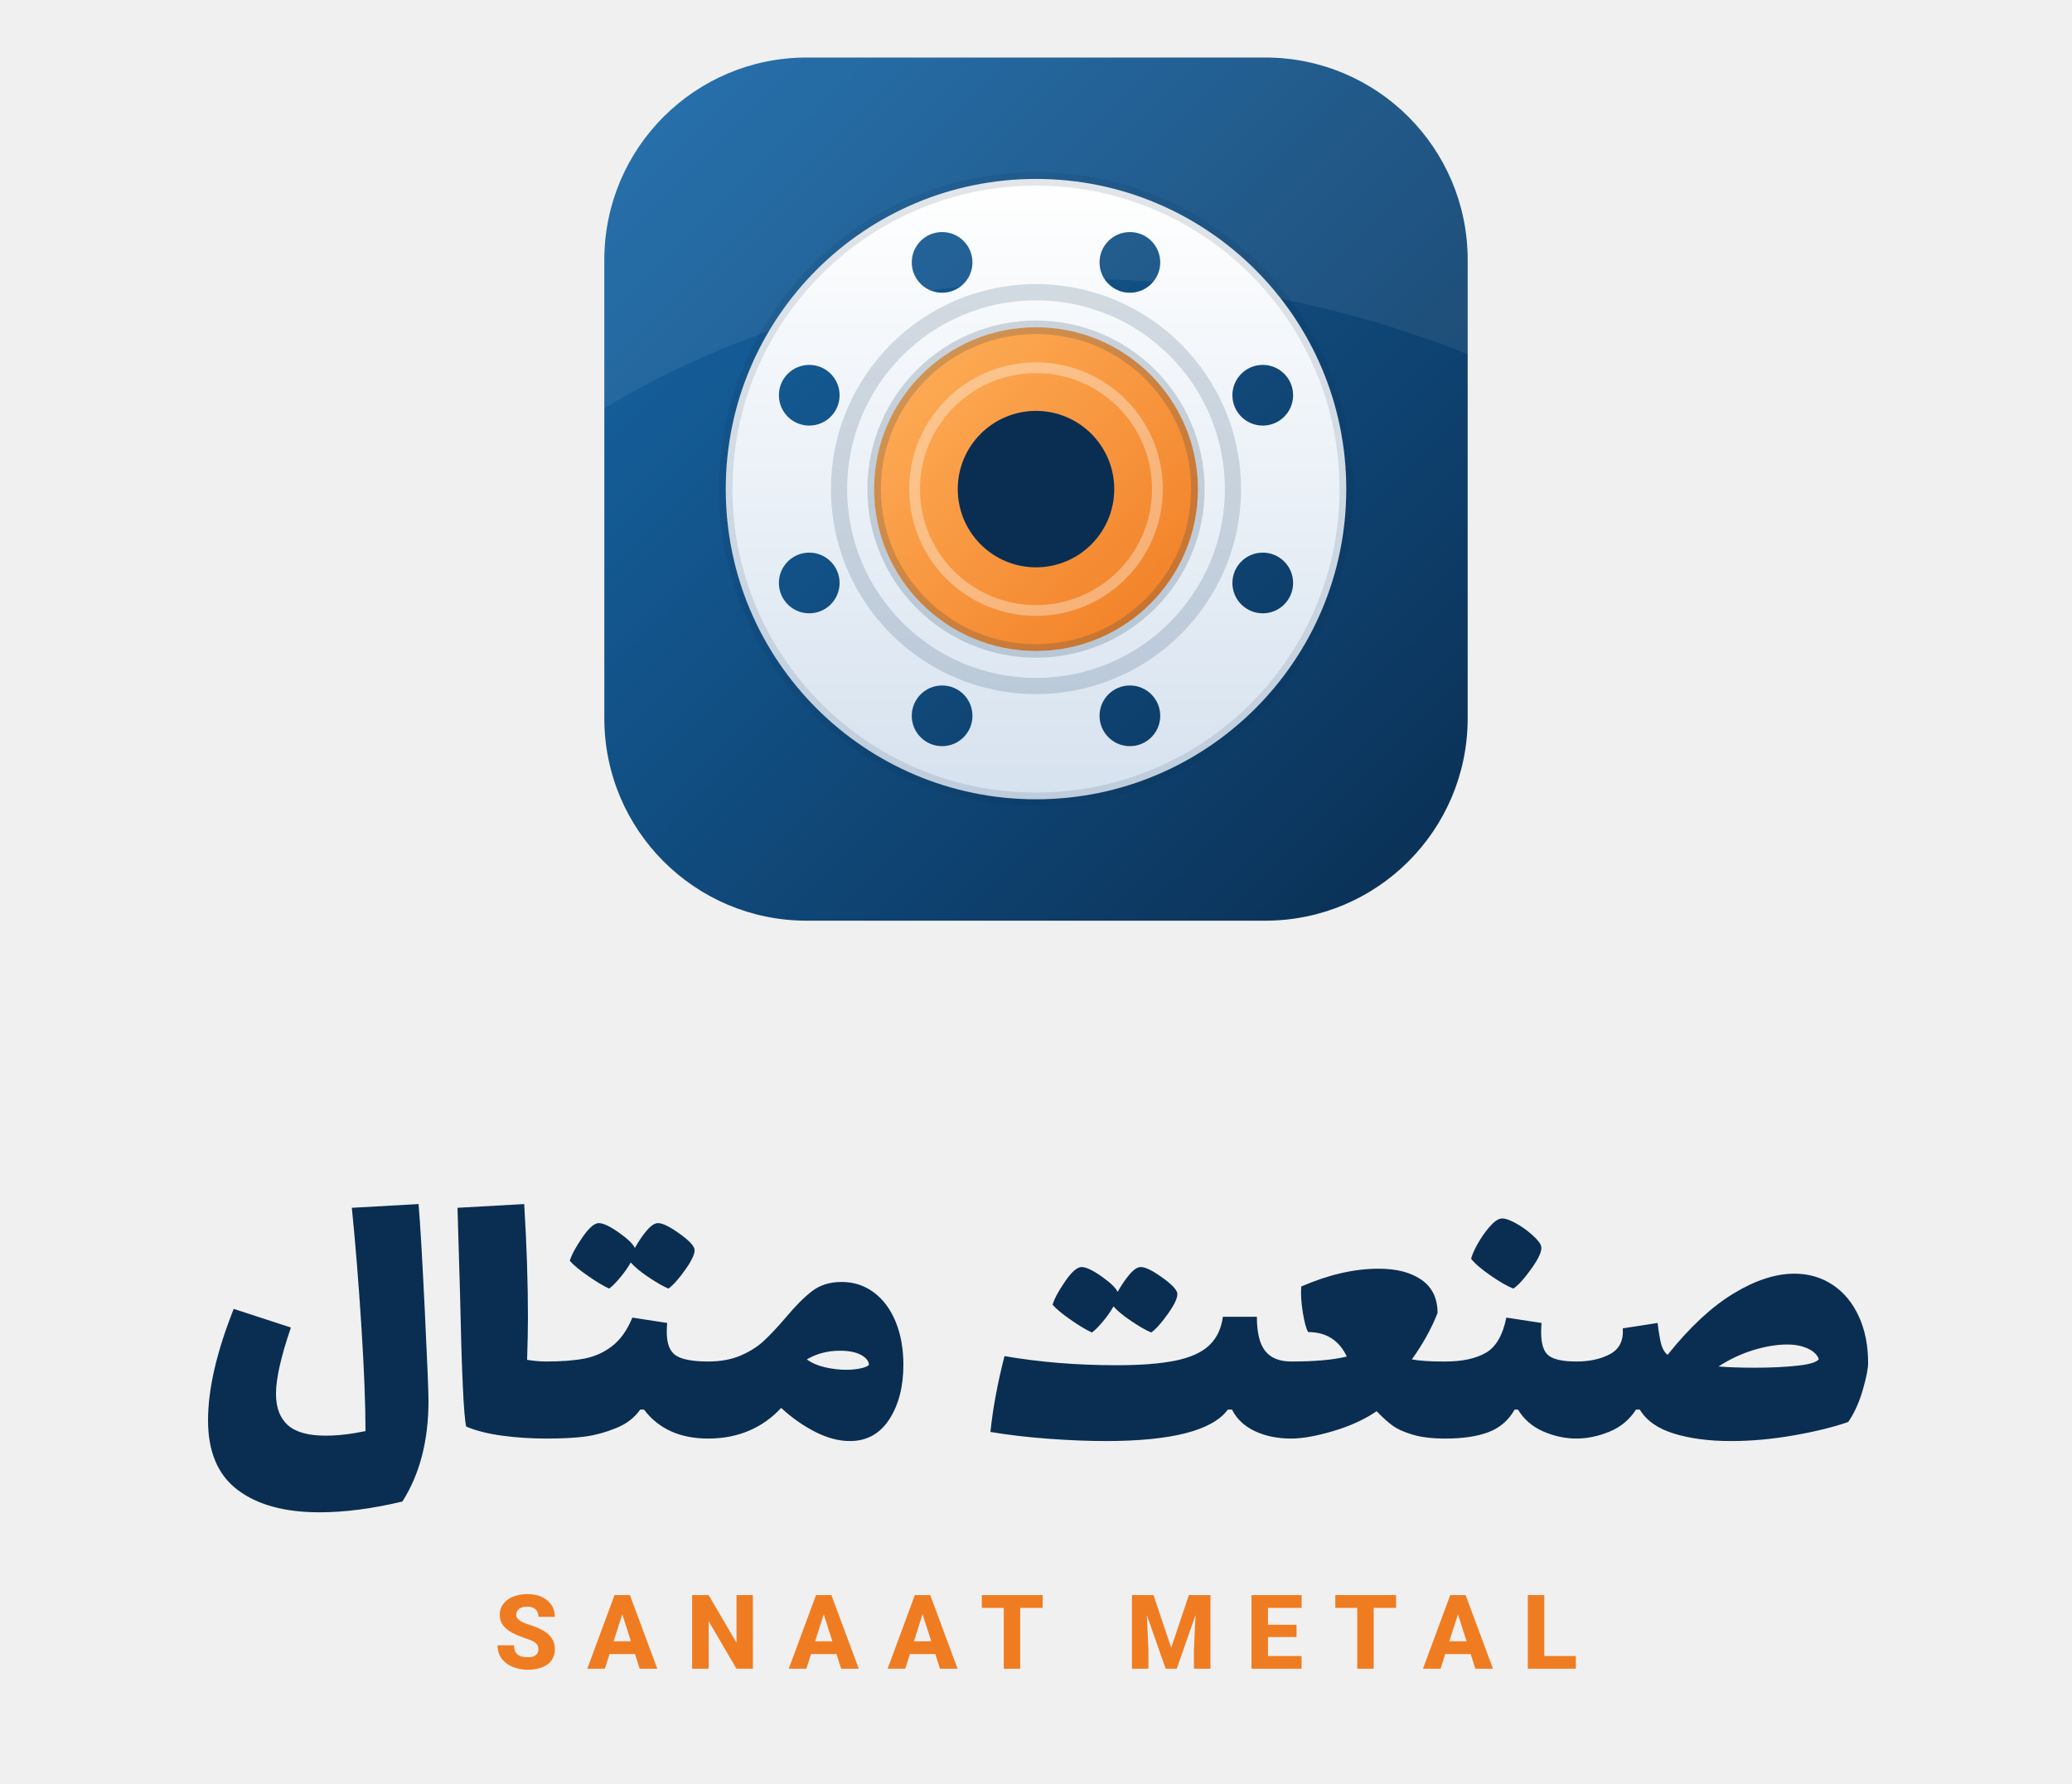
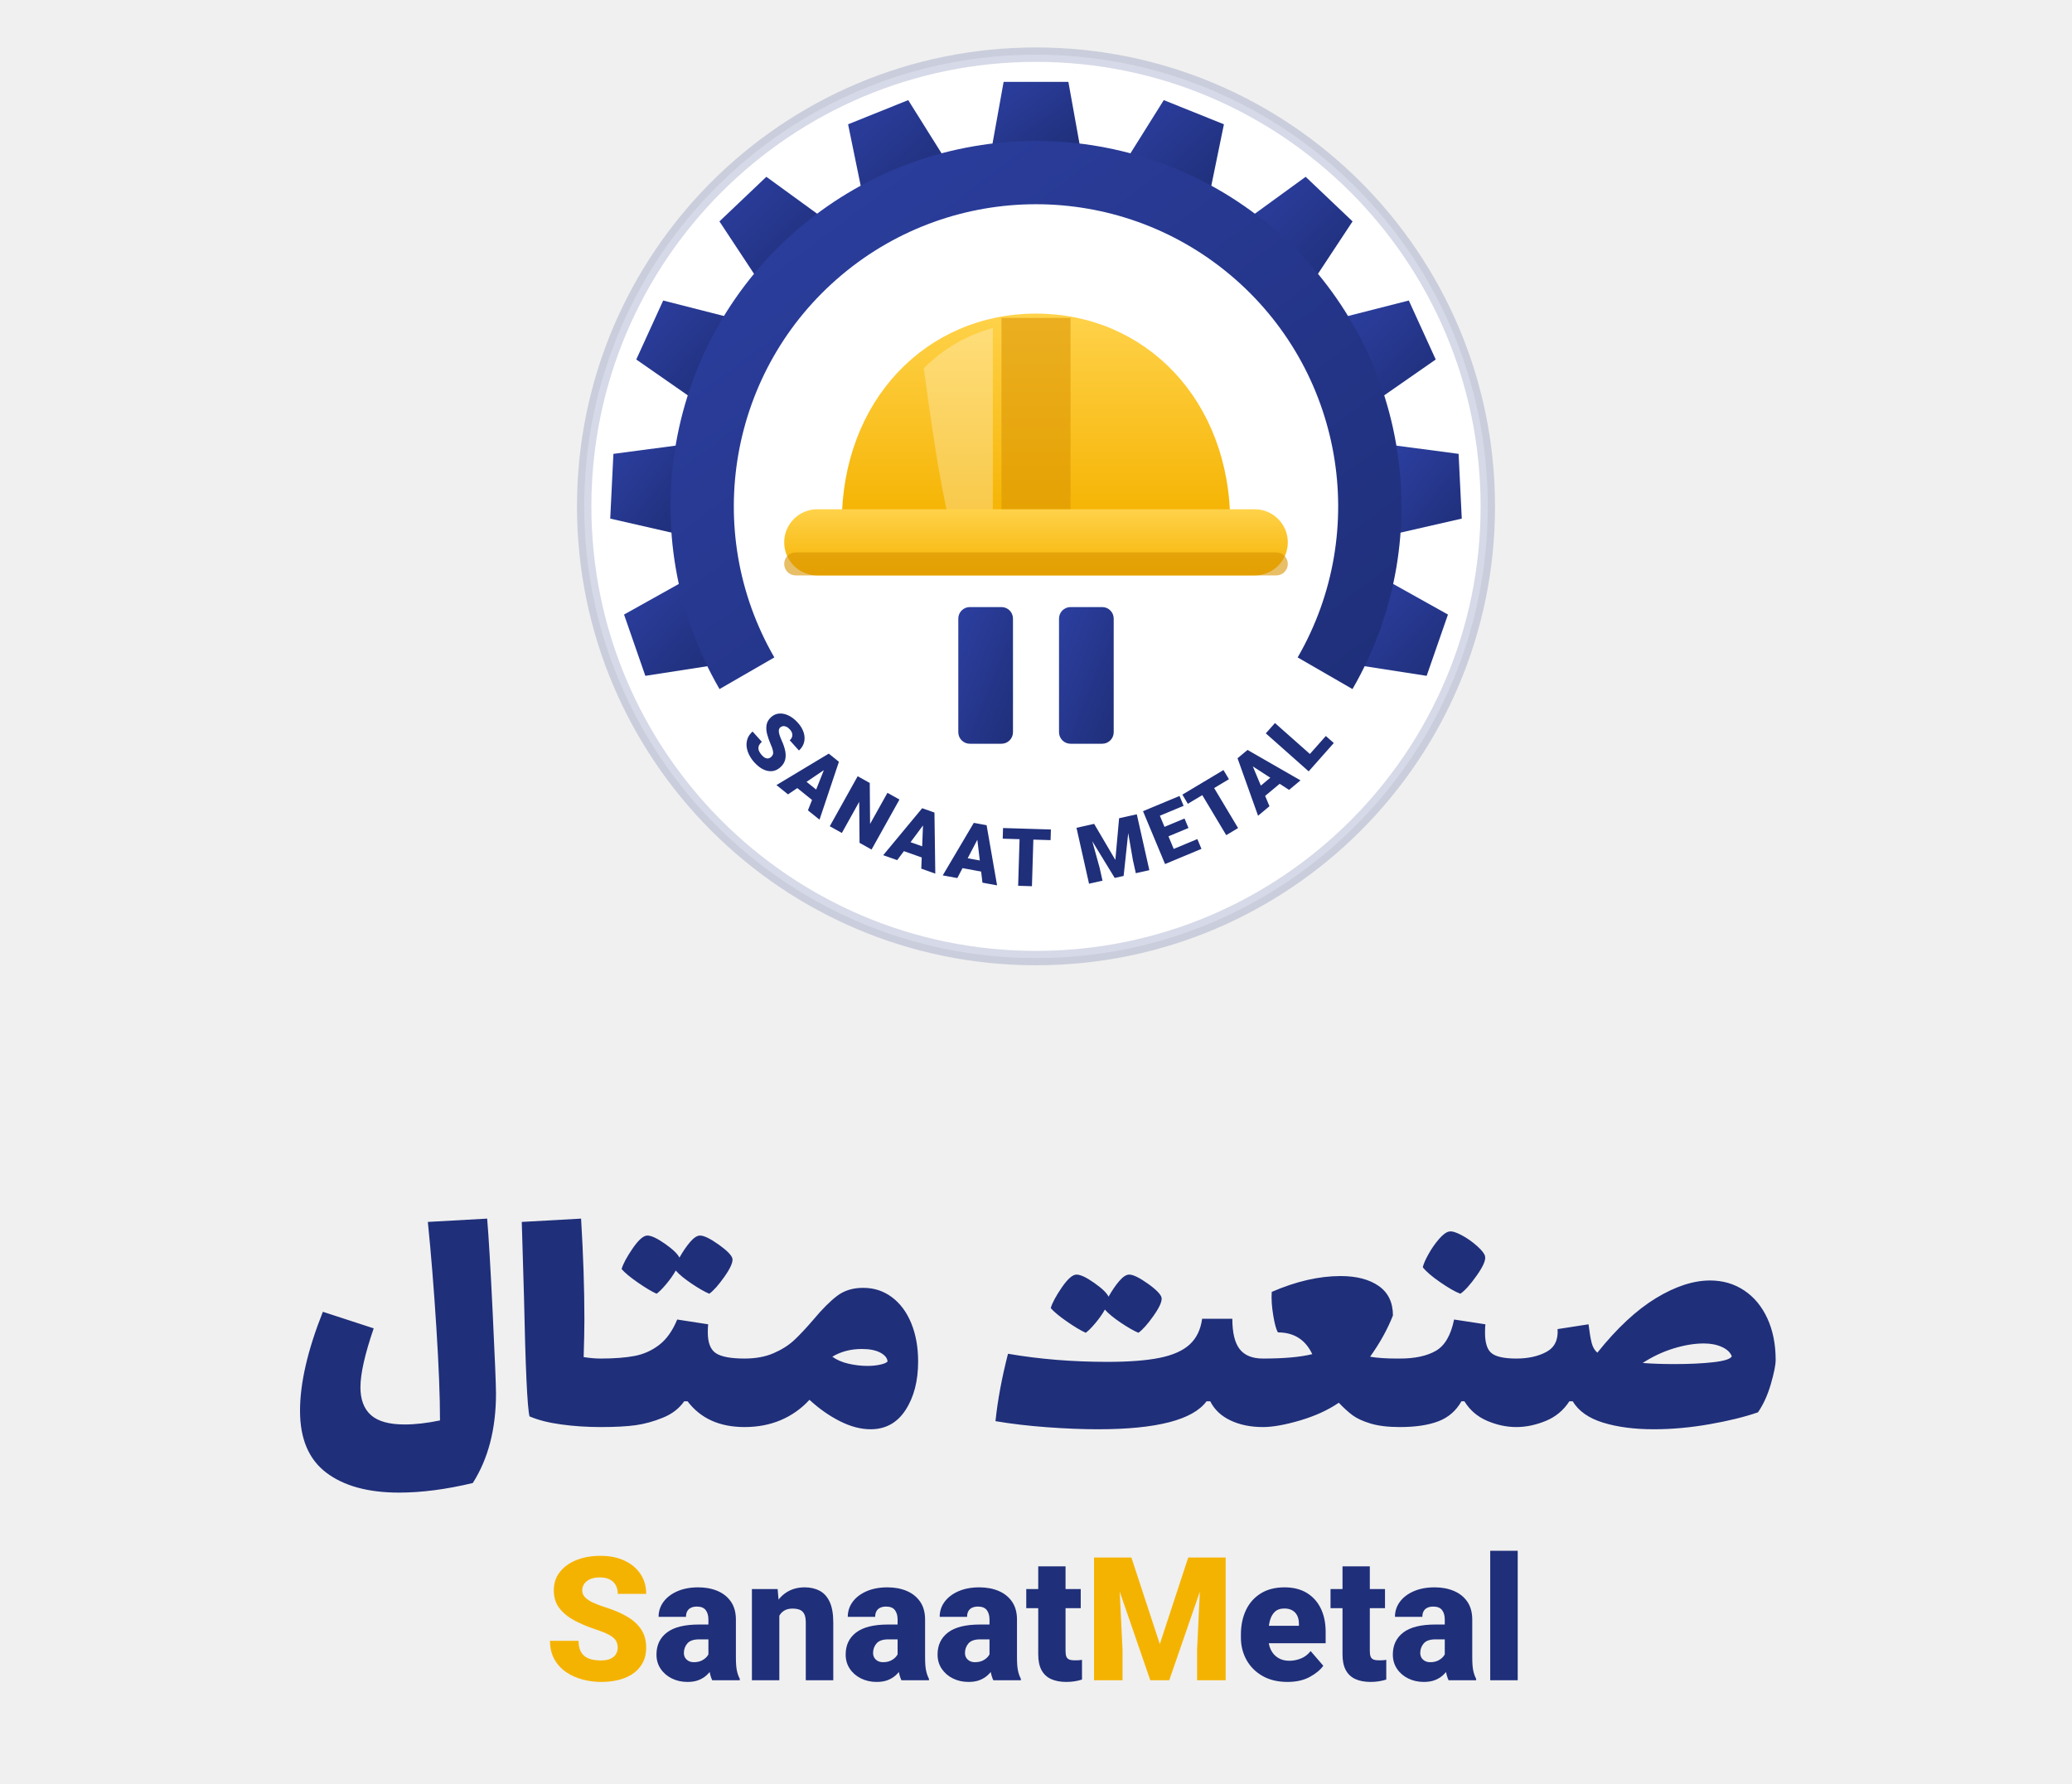
- <svg xmlns="http://www.w3.org/2000/svg" viewBox="0 0 360 310" width="360" height="310" role="img" aria-label="صنعت متال | Sanaat Metal">
-   <g transform="translate(105.0 10) scale(2.34375)">
+ <svg xmlns="http://www.w3.org/2000/svg" viewBox="0 0 360 310" width="360" height="310" role="img" aria-label="صنعت متال | SanaatMetal">
+   <g transform="translate(100.0 8) scale(2.5)">
    <defs>
-       <linearGradient id="sbg" x1="0" y1="0" x2="1" y2="1">
-         <stop offset="0" stop-color="#1769aa" />
-         <stop offset="1" stop-color="#0a2e52" />
+       <linearGradient id="sg" x1="0" y1="0" x2="0" y2="1">
+         <stop offset="0" stop-color="#ffd24a" />
+         <stop offset="1" stop-color="#f5b301" />
      </linearGradient>
-       <linearGradient id="sor" x1="0" y1="0" x2="1" y2="1">
-         <stop offset="0" stop-color="#ffb15c" />
-         <stop offset="1" stop-color="#f07c22" />
+       <linearGradient id="sn" x1="0" y1="0" x2="1" y2="1">
+         <stop offset="0" stop-color="#2c3fa0" />
+         <stop offset="1" stop-color="#1f2f7a" />
      </linearGradient>
-       <linearGradient id="sst" x1="0" y1="0" x2="0" y2="1">
-         <stop offset="0" stop-color="#ffffff" />
-         <stop offset="1" stop-color="#d6e2ef" />
-       </linearGradient>
-       <mask id="sm">
-         <rect width="64" height="64" fill="#fff" />
-         <g fill="#000">
-           <circle cx="48.81" cy="38.96" r="2.25" />
-           <circle cx="38.96" cy="48.81" r="2.25" />
-           <circle cx="25.04" cy="48.81" r="2.25" />
-           <circle cx="15.19" cy="38.96" r="2.25" />
-           <circle cx="15.19" cy="25.04" r="2.25" />
-           <circle cx="25.04" cy="15.19" r="2.25" />
-           <circle cx="38.96" cy="15.19" r="2.25" />
-           <circle cx="48.81" cy="25.04" r="2.25" />
-         </g>
-       </mask>
    </defs>
-     <rect width="64" height="64" rx="15" fill="url(#sbg)" />
-     <path d="M0 15A15 15 0 0 1 15 0H49A15 15 0 0 1 64 15V22C44 14 20 14 0 26Z" fill="#fff" opacity=".07" />
-     <circle cx="32" cy="32" r="23" fill="url(#sst)" mask="url(#sm)" />
-     <circle cx="32" cy="32" r="23" fill="none" stroke="#0a2e52" stroke-opacity=".12" stroke-width="1" />
-     <circle cx="32" cy="32" r="14.6" fill="none" stroke="#0a2e52" stroke-opacity=".16" stroke-width="1.2" />
-     <circle cx="32" cy="32" r="12" fill="url(#sor)" />
-     <circle cx="32" cy="32" r="9" fill="none" stroke="#fff" stroke-opacity=".35" stroke-width=".8" />
-     <circle cx="32" cy="32" r="5.8" fill="#0a2e52" />
-     <circle cx="32" cy="32" r="12" fill="none" stroke="#0a2e52" stroke-opacity=".18" stroke-width="1" />
+     <circle cx="32" cy="32" r="31.4" fill="#fff" />
+     <circle cx="32" cy="32" r="31.4" fill="none" stroke="#1f2f7a" stroke-opacity=".18" stroke-width="1" />
+     <g fill="url(#sn)">
+       <polygon points="9.36,43.08 4.85,43.78 3.37,39.52 7.36,37.29" />
+       <polygon points="6.87,33.87 2.41,32.85 2.63,28.35 7.16,27.75" />
+       <polygon points="7.97,24.40 4.22,21.79 6.09,17.69 10.52,18.82" />
+       <polygon points="12.52,16.01 10.00,12.19 13.26,9.09 16.96,11.78" />
+       <polygon points="19.86,9.92 18.94,5.44 23.12,3.76 25.55,7.64" />
+       <polygon points="28.94,6.99 29.75,2.49 34.25,2.49 35.06,6.99" />
+       <polygon points="38.45,7.64 40.88,3.76 45.06,5.44 44.14,9.92" />
+       <polygon points="47.04,11.78 50.74,9.09 54.00,12.19 51.48,16.01" />
+       <polygon points="53.48,18.82 57.91,17.69 59.78,21.79 56.03,24.40" />
+       <polygon points="56.84,27.75 61.37,28.35 61.59,32.85 57.13,33.87" />
+       <polygon points="56.64,37.29 60.63,39.52 59.15,43.78 54.64,43.08" />
+     </g>
+     <path d="M11.91 43.60A23.2 23.2 0 1 1 52.09 43.60" fill="none" stroke="url(#sn)" stroke-width="4.4" />
+     <path d="M18.5 33.2C18.5 24.6 24.4 18.6 32 18.6S45.5 24.6 45.5 33.2Z" fill="url(#sg)" />
+     <path d="M29.6 18.9H34.4V33.2H29.6Z" fill="#d99200" opacity=".55" />
+     <path d="M24.2 22.4C25.6 21 27.2 20.1 29 19.6V33.2H26C25.2 29.8 24.7 26 24.2 22.4Z" fill="#fff" opacity=".28" />
+     <rect x="14.5" y="32.2" width="35" height="4.6" rx="2.3" fill="url(#sg)" />
+     <rect x="14.5" y="35.2" width="35" height="1.6" rx=".8" fill="#d99200" opacity=".6" />
+     <rect x="26.6" y="39" width="3.8" height="9.5" rx=".8" fill="url(#sn)" />
+     <rect x="33.6" y="39" width="3.8" height="9.5" rx=".8" fill="url(#sn)" />
+     <path d="M13.589 49.424Q13.682 49.34 13.717 49.239Q13.751 49.138 13.714 48.969Q13.677 48.8 13.551 48.512Q13.404 48.174 13.314 47.836Q13.225 47.499 13.275 47.194Q13.324 46.89 13.59 46.65Q13.844 46.421 14.164 46.401Q14.485 46.38 14.818 46.546Q15.151 46.711 15.446 47.038Q15.739 47.362 15.851 47.713Q15.963 48.063 15.884 48.39Q15.805 48.717 15.525 48.97L14.886 48.261Q14.998 48.161 15.042 48.038Q15.086 47.915 15.052 47.78Q15.018 47.645 14.894 47.507Q14.773 47.373 14.65 47.318Q14.527 47.263 14.417 47.278Q14.306 47.293 14.225 47.366Q14.138 47.445 14.127 47.572Q14.117 47.699 14.17 47.872Q14.223 48.045 14.32 48.263Q14.505 48.668 14.572 49.007Q14.639 49.347 14.562 49.627Q14.486 49.908 14.236 50.133Q13.97 50.373 13.662 50.405Q13.353 50.436 13.036 50.279Q12.719 50.121 12.42 49.79Q12.215 49.563 12.074 49.29Q11.933 49.018 11.893 48.73Q11.853 48.443 11.946 48.165Q12.04 47.887 12.302 47.651L12.946 48.365Q12.817 48.483 12.758 48.598Q12.7 48.713 12.707 48.828Q12.713 48.944 12.778 49.062Q12.843 49.181 12.956 49.307Q13.079 49.443 13.194 49.49Q13.308 49.538 13.409 49.517Q13.51 49.496 13.589 49.424ZM17.493 50.176 14.766 52.019 13.963 51.373 17.598 49.187 18.107 49.596ZM16.149 53.131 17.361 50.07 17.787 49.339 18.303 49.754 16.955 53.778ZM17.05 51.949 16.585 52.527 14.994 51.247 15.458 50.67ZM22.511 52.378 20.572 55.855 19.737 55.389 19.713 52.539 18.507 54.703 17.668 54.235 19.607 50.758 20.446 51.226 20.469 54.075 21.676 51.912ZM24.318 53.95 22.354 56.591 21.382 56.247 24.09 52.982 24.706 53.2ZM24.027 57.183 24.158 53.894 24.319 53.063 24.943 53.284 25.001 57.528ZM24.486 55.77 24.239 56.469 22.313 55.787 22.561 55.089ZM28.056 54.92 26.533 57.838 25.519 57.651 27.677 54 28.32 54.118ZM28.279 58.158 27.889 54.889 27.916 54.044 28.567 54.163 29.295 58.345ZM28.509 56.691 28.375 57.42 26.366 57.051 26.5 56.322ZM31.839 54.424 31.718 58.404 30.759 58.374 30.88 54.395ZM33.036 54.461 33.013 55.201 29.687 55.1 29.71 54.36ZM35.278 54.241 36.041 54.07 37.515 56.578 37.775 53.68 38.538 53.509 38.09 57.69 37.471 57.829ZM34.814 54.345 35.603 54.168 36.419 57.112 36.622 58.019 35.686 58.23ZM38.213 53.582 39.005 53.404 39.877 57.289 38.938 57.499 38.735 56.592ZM43.214 55.127 43.498 55.809 41.54 56.625 41.256 55.944ZM40.323 52.819 41.855 56.494 40.969 56.863 39.437 53.189ZM42.322 53.698 42.597 54.357 40.891 55.068 40.616 54.409ZM41.974 52.131 42.259 52.815 40.293 53.635 40.008 52.951ZM44.001 50.945 46.045 54.362 45.221 54.854 43.177 51.438ZM45.029 50.33 45.409 50.966 42.553 52.674 42.173 52.038ZM46.957 49.808 48.225 52.845 47.433 53.505 46.007 49.51 46.509 49.092ZM49.588 51.708 46.826 49.917 46.194 49.354 46.702 48.931 50.382 51.046ZM48.607 50.593 49.082 51.162 47.513 52.47 47.039 51.901ZM52.143 47.962 52.696 48.451 51.361 49.957 50.808 49.468ZM48.608 47.061 51.588 49.702 50.951 50.42 47.972 47.779Z" fill="#1f2f7a" />
  </g>
-   <path d="M74.448 243.448Q74.448 253.816 69.912 260.944Q62.064 262.816 55.512 262.816Q46.44 262.816 41.292 258.928Q36.144 255.04 36.144 246.832Q36.144 238.696 40.608 227.464L50.544 230.704Q47.952 238.264 47.952 242.224Q47.952 245.824 50.004 247.66Q52.056 249.496 56.592 249.496Q59.688 249.496 63.504 248.704Q63.504 241.72 62.784 230.416Q62.064 219.112 61.128 209.896L72.72 209.248Q73.152 214.216 73.8 227.608Q74.448 241.0 74.448 243.448ZM96.84 243.304Q96.84 246.76 96.408 248.38Q95.976 250.0 94.896 250.0Q90.936 250.0 87.228 249.496Q83.52 248.992 81.0 247.912Q80.352 245.32 79.92 224.512L79.488 209.896L91.08 209.248Q91.728 219.976 91.728 228.976Q91.728 231.712 91.584 236.32Q93.384 236.608 94.896 236.608Q96.048 236.608 96.444 238.264Q96.84 239.92 96.84 243.304ZM124.992 243.304Q124.992 246.76 124.56 248.38Q124.128 250.0 123.048 250.0Q115.704 250.0 111.888 244.96H111.24Q109.728 247.12 106.992 248.2Q104.328 249.28 101.736 249.64Q99.144 250.0 94.896 250.0Q93.816 250.0 93.384 248.38Q92.952 246.76 92.952 243.304Q92.952 239.92 93.348 238.264Q93.744 236.608 94.896 236.608Q98.856 236.608 101.52 236.104Q104.184 235.6 106.344 233.944Q108.504 232.288 109.872 228.976L115.92 229.912Q115.848 230.488 115.848 231.496Q115.848 234.52 117.432 235.564Q119.016 236.608 123.048 236.608Q124.2 236.608 124.596 238.264Q124.992 239.92 124.992 243.304ZM116.136 223.936Q114.768 223.36 112.68 221.956Q110.592 220.552 109.584 219.4Q108.864 220.696 107.712 222.064Q106.56 223.432 105.84 223.936Q104.4 223.288 102.168 221.74Q99.936 220.192 99 219.112Q99.432 217.6 101.16 215.08Q102.888 212.56 104.04 212.56Q105.192 212.56 107.496 214.18Q109.8 215.8 110.304 216.88Q111.312 215.08 112.392 213.82Q113.472 212.56 114.336 212.56Q115.488 212.56 117.972 214.324Q120.456 216.088 120.672 217.096Q120.816 218.176 119.088 220.624Q117.36 223.072 116.136 223.936ZM156.96 237.184Q156.96 242.872 154.512 246.652Q152.064 250.432 147.672 250.432Q144.792 250.432 141.66 248.848Q138.528 247.264 135.72 244.672Q133.344 247.264 130.14 248.632Q126.936 250.0 123.048 250.0Q121.968 250.0 121.536 248.38Q121.104 246.76 121.104 243.304Q121.104 239.92 121.5 238.264Q121.896 236.608 123.048 236.608Q126.288 236.608 128.7 235.564Q131.112 234.52 132.732 233.008Q134.352 231.496 136.512 228.976Q139.104 225.88 141.156 224.332Q143.208 222.784 146.232 222.784Q149.4 222.784 151.848 224.62Q154.296 226.456 155.628 229.732Q156.96 233.008 156.96 237.184ZM150.984 237.184Q150.912 236.176 149.58 235.456Q148.248 234.736 145.944 234.736Q142.704 234.736 140.184 236.248Q141.48 237.184 143.352 237.616Q145.224 238.048 147.096 238.048Q148.392 238.048 149.544 237.796Q150.696 237.544 150.984 237.184ZM226.296 243.304Q226.296 246.76 225.864 248.38Q225.432 250.0 224.352 250.0Q220.752 250.0 218.016 248.704Q215.28 247.408 214.056 244.96H213.336Q209.304 250.432 192.096 250.432Q187.632 250.432 182.196 250.036Q176.76 249.64 172.08 248.848Q172.728 242.656 174.528 235.672Q183.744 237.256 193.968 237.256Q200.304 237.256 204.192 236.464Q208.08 235.672 210.06 233.836Q212.04 232.0 212.472 228.832H218.376Q218.376 232.936 219.816 234.772Q221.256 236.608 224.352 236.608Q225.504 236.608 225.9 238.264Q226.296 239.92 226.296 243.304ZM200.016 231.568Q198.648 230.992 196.56 229.588Q194.472 228.184 193.464 227.032Q192.744 228.328 191.592 229.696Q190.44 231.064 189.72 231.568Q188.28 230.92 186.048 229.372Q183.816 227.824 182.88 226.744Q183.312 225.232 185.04 222.712Q186.768 220.192 187.92 220.192Q189.072 220.192 191.376 221.812Q193.68 223.432 194.184 224.512Q195.192 222.712 196.272 221.452Q197.352 220.192 198.216 220.192Q199.368 220.192 201.852 221.956Q204.336 223.72 204.552 224.728Q204.696 225.808 202.968 228.256Q201.24 230.704 200.016 231.568ZM253.08 243.304Q253.08 246.76 252.648 248.38Q252.216 250.0 251.136 250.0Q247.68 250.0 245.412 249.316Q243.144 248.632 241.884 247.696Q240.624 246.76 239.184 245.248Q236.016 247.408 231.624 248.704Q227.232 250.0 224.352 250.0Q223.272 250.0 222.84 248.38Q222.408 246.76 222.408 243.304Q222.408 239.92 222.804 238.264Q223.2 236.608 224.352 236.608Q230.544 236.608 234.0 235.744Q231.984 231.496 227.304 231.496Q226.8 230.776 226.368 228.148Q225.936 225.52 226.08 223.576Q233.208 220.48 239.544 220.48Q244.224 220.48 246.996 222.424Q249.768 224.368 249.768 228.184Q248.184 232.216 245.304 236.248Q247.392 236.608 250.488 236.608H251.136Q252.288 236.608 252.684 238.264Q253.08 239.92 253.08 243.304ZM275.832 243.304Q275.832 246.76 275.4 248.38Q274.968 250.0 273.888 250.0Q271.008 250.0 268.164 248.776Q265.32 247.552 263.736 244.96H263.16Q261.576 247.768 258.624 248.884Q255.672 250.0 251.136 250.0Q250.056 250.0 249.624 248.38Q249.192 246.76 249.192 243.304Q249.192 239.92 249.588 238.264Q249.984 236.608 251.136 236.608Q255.528 236.608 258.156 235.096Q260.784 233.584 261.72 228.976L267.84 229.912Q267.768 230.488 267.768 231.568Q267.768 234.592 269.1 235.6Q270.432 236.608 273.888 236.608Q275.04 236.608 275.436 238.264Q275.832 239.92 275.832 243.304ZM255.6 218.752Q255.816 217.816 256.716 216.196Q257.616 214.576 258.768 213.244Q259.92 211.912 260.784 211.768Q261.576 211.624 263.196 212.488Q264.816 213.352 266.22 214.612Q267.624 215.872 267.768 216.592Q268.056 217.672 266.148 220.372Q264.24 223.072 262.944 223.936Q261.432 223.36 258.984 221.668Q256.536 219.976 255.6 218.752ZM324.576 236.896Q324.576 238.336 323.64 241.576Q322.704 244.816 321.12 247.12Q317.16 248.488 311.58 249.46Q306.0 250.432 300.744 250.432Q295.056 250.432 290.844 249.136Q286.632 247.84 284.904 244.96H284.256Q282.528 247.624 279.612 248.812Q276.696 250.0 273.888 250.0Q272.808 250.0 272.376 248.38Q271.944 246.76 271.944 243.304Q271.944 239.92 272.34 238.264Q272.736 236.608 273.888 236.608Q277.344 236.608 279.756 235.312Q282.168 234.016 281.952 230.848L288 229.912Q288.288 232.288 288.612 233.548Q288.936 234.808 289.728 235.456Q295.488 228.256 301.176 224.8Q306.864 221.344 311.76 221.344Q315.504 221.344 318.42 223.288Q321.336 225.232 322.956 228.76Q324.576 232.288 324.576 236.896ZM304.848 237.688Q309.168 237.688 312.372 237.328Q315.576 236.968 316.008 236.176Q315.576 235.024 314.064 234.34Q312.552 233.656 310.536 233.656Q307.8 233.656 304.632 234.628Q301.464 235.6 298.584 237.472Q301.248 237.688 304.848 237.688Z" fill="#0a2e52" />
-   <path d="M93.547 286.625Q93.547 286.194 93.363 285.874Q93.178 285.553 92.668 285.267Q92.159 284.981 91.157 284.656Q90.014 284.278 89.025 283.769Q88.037 283.259 87.435 282.494Q86.833 281.729 86.833 280.604Q86.833 279.523 87.457 278.719Q88.081 277.915 89.175 277.471Q90.269 277.027 91.667 277.027Q93.073 277.027 94.141 277.524Q95.208 278.021 95.806 278.913Q96.404 279.805 96.404 280.982H93.556Q93.556 280.464 93.341 280.064Q93.125 279.664 92.69 279.436Q92.255 279.207 91.605 279.207Q90.972 279.207 90.546 279.396Q90.12 279.585 89.904 279.91Q89.689 280.235 89.689 280.622Q89.689 281.026 89.975 281.343Q90.26 281.659 90.81 281.918Q91.359 282.178 92.141 282.424Q93.512 282.854 94.461 283.421Q95.411 283.988 95.907 284.766Q96.404 285.544 96.404 286.607Q96.404 287.741 95.824 288.541Q95.244 289.341 94.193 289.758Q93.143 290.176 91.719 290.176Q90.752 290.176 89.812 289.925Q88.872 289.675 88.111 289.156Q87.351 288.638 86.898 287.833Q86.446 287.029 86.446 285.922H89.311Q89.311 286.502 89.478 286.902Q89.645 287.302 89.957 287.548Q90.269 287.794 90.717 287.899Q91.166 288.005 91.719 288.005Q92.361 288.005 92.761 287.825Q93.161 287.645 93.354 287.328Q93.547 287.012 93.547 286.625ZM108.4 279.638 105.095 290.0H102.037L106.774 277.203H108.708ZM111.142 290.0 107.829 279.638 107.486 277.203H109.446L114.201 290.0ZM111.001 285.236V287.451H104.331V285.236ZM130.811 277.203V290.0H127.955L123.121 281.729V290.0H120.255V277.203H123.121L127.963 285.474V277.203ZM143.405 279.638 140.1 290.0H137.042L141.779 277.203H143.712ZM146.147 290.0 142.833 279.638 142.491 277.203H144.451L149.206 290.0ZM146.006 285.236V287.451H139.335V285.236ZM160.578 279.638 157.273 290.0H154.214L158.952 277.203H160.885ZM163.32 290.0 160.006 279.638 159.664 277.203H161.624L166.378 290.0ZM163.179 285.236V287.451H156.508V285.236ZM177.258 277.203V290.0H174.402V277.203ZM181.152 277.203V279.427H170.587V277.203ZM198.042 277.203H200.416L203.492 286.353L206.559 277.203H208.932L204.45 290.0H202.525ZM196.671 277.203H199.088L199.537 286.687V290.0H196.671ZM207.886 277.203H210.312V290.0H207.438V286.687ZM226.14 287.785V290.0H219.329V287.785ZM220.304 277.203V290.0H217.439V277.203ZM225.261 282.354V284.498H219.329V282.354ZM226.149 277.203V279.427H219.329V277.203ZM238.672 277.203V290.0H235.816V277.203ZM242.566 277.203V279.427H232.001V277.203ZM253.595 279.638 250.291 290.0H247.232L251.969 277.203H253.903ZM256.337 290.0 253.024 279.638 252.681 277.203H254.641L259.396 290.0ZM256.197 285.236V287.451H249.526V285.236ZM273.8 287.785V290.0H267.34V287.785ZM268.316 277.203V290.0H265.451V277.203Z" fill="#f07c22" />
+   <path d="M86.176 242.176Q86.176 251.392 82.144 257.728Q75.168 259.392 69.344 259.392Q61.28 259.392 56.704 255.936Q52.128 252.48 52.128 245.184Q52.128 237.952 56.096 227.968L64.928 230.848Q62.624 237.568 62.624 241.088Q62.624 244.288 64.448 245.92Q66.272 247.552 70.304 247.552Q73.056 247.552 76.448 246.848Q76.448 240.64 75.808 230.592Q75.168 220.544 74.336 212.352L84.64 211.776Q85.024 216.192 85.6 228.096Q86.176 240.0 86.176 242.176ZM106.08 242.048Q106.08 245.12 105.696 246.56Q105.312 248.0 104.352 248.0Q100.832 248.0 97.536 247.552Q94.24 247.104 92 246.144Q91.424 243.84 91.04 225.344L90.656 212.352L100.96 211.776Q101.536 221.312 101.536 229.312Q101.536 231.744 101.408 235.84Q103.008 236.096 104.352 236.096Q105.376 236.096 105.728 237.568Q106.08 239.04 106.08 242.048ZM131.104 242.048Q131.104 245.12 130.72 246.56Q130.336 248.0 129.376 248.0Q122.848 248.0 119.456 243.52H118.88Q117.536 245.44 115.104 246.4Q112.736 247.36 110.432 247.68Q108.128 248.0 104.352 248.0Q103.392 248.0 103.008 246.56Q102.624 245.12 102.624 242.048Q102.624 239.04 102.976 237.568Q103.328 236.096 104.352 236.096Q107.872 236.096 110.24 235.648Q112.608 235.2 114.528 233.728Q116.448 232.256 117.664 229.312L123.04 230.144Q122.976 230.656 122.976 231.552Q122.976 234.24 124.384 235.168Q125.792 236.096 129.376 236.096Q130.4 236.096 130.752 237.568Q131.104 239.04 131.104 242.048ZM123.232 224.832Q122.016 224.32 120.16 223.072Q118.304 221.824 117.408 220.8Q116.768 221.952 115.744 223.168Q114.72 224.384 114.08 224.832Q112.8 224.256 110.816 222.88Q108.832 221.504 108 220.544Q108.384 219.2 109.92 216.96Q111.456 214.72 112.48 214.72Q113.504 214.72 115.552 216.16Q117.6 217.6 118.048 218.56Q118.944 216.96 119.904 215.84Q120.864 214.72 121.632 214.72Q122.656 214.72 124.864 216.288Q127.072 217.856 127.264 218.752Q127.392 219.712 125.856 221.888Q124.32 224.064 123.232 224.832ZM159.52 236.608Q159.52 241.664 157.344 245.024Q155.168 248.384 151.264 248.384Q148.704 248.384 145.92 246.976Q143.136 245.568 140.64 243.264Q138.528 245.568 135.68 246.784Q132.832 248.0 129.376 248.0Q128.416 248.0 128.032 246.56Q127.648 245.12 127.648 242.048Q127.648 239.04 128 237.568Q128.352 236.096 129.376 236.096Q132.256 236.096 134.4 235.168Q136.544 234.24 137.984 232.896Q139.424 231.552 141.344 229.312Q143.648 226.56 145.472 225.184Q147.296 223.808 149.984 223.808Q152.8 223.808 154.976 225.44Q157.152 227.072 158.336 229.984Q159.52 232.896 159.52 236.608ZM154.208 236.608Q154.144 235.712 152.96 235.072Q151.776 234.432 149.728 234.432Q146.848 234.432 144.608 235.776Q145.76 236.608 147.424 236.992Q149.088 237.376 150.752 237.376Q151.904 237.376 152.928 237.152Q153.952 236.928 154.208 236.608ZM221.152 242.048Q221.152 245.12 220.768 246.56Q220.384 248.0 219.424 248.0Q216.224 248.0 213.792 246.848Q211.36 245.696 210.272 243.52H209.632Q206.048 248.384 190.752 248.384Q186.784 248.384 181.952 248.032Q177.12 247.68 172.96 246.976Q173.536 241.472 175.136 235.264Q183.328 236.672 192.416 236.672Q198.048 236.672 201.504 235.968Q204.96 235.264 206.72 233.632Q208.48 232.0 208.864 229.184H214.112Q214.112 232.832 215.392 234.464Q216.672 236.096 219.424 236.096Q220.448 236.096 220.8 237.568Q221.152 239.04 221.152 242.048ZM197.792 231.616Q196.576 231.104 194.72 229.856Q192.864 228.608 191.968 227.584Q191.328 228.736 190.304 229.952Q189.28 231.168 188.64 231.616Q187.36 231.04 185.376 229.664Q183.392 228.288 182.56 227.328Q182.944 225.984 184.48 223.744Q186.016 221.504 187.04 221.504Q188.064 221.504 190.112 222.944Q192.16 224.384 192.608 225.344Q193.504 223.744 194.464 222.624Q195.424 221.504 196.192 221.504Q197.216 221.504 199.424 223.072Q201.632 224.64 201.824 225.536Q201.952 226.496 200.416 228.672Q198.88 230.848 197.792 231.616ZM244.96 242.048Q244.96 245.12 244.576 246.56Q244.192 248.0 243.232 248.0Q240.16 248.0 238.144 247.392Q236.128 246.784 235.008 245.952Q233.888 245.12 232.608 243.776Q229.792 245.696 225.888 246.848Q221.984 248.0 219.424 248.0Q218.464 248.0 218.08 246.56Q217.696 245.12 217.696 242.048Q217.696 239.04 218.048 237.568Q218.4 236.096 219.424 236.096Q224.928 236.096 228 235.328Q226.208 231.552 222.048 231.552Q221.6 230.912 221.216 228.576Q220.832 226.24 220.96 224.512Q227.296 221.76 232.928 221.76Q237.088 221.76 239.552 223.488Q242.016 225.216 242.016 228.608Q240.608 232.192 238.048 235.776Q239.904 236.096 242.656 236.096H243.232Q244.256 236.096 244.608 237.568Q244.96 239.04 244.96 242.048ZM265.184 242.048Q265.184 245.12 264.8 246.56Q264.416 248.0 263.456 248.0Q260.896 248.0 258.368 246.912Q255.84 245.824 254.432 243.52H253.92Q252.512 246.016 249.888 247.008Q247.264 248.0 243.232 248.0Q242.272 248.0 241.888 246.56Q241.504 245.12 241.504 242.048Q241.504 239.04 241.856 237.568Q242.208 236.096 243.232 236.096Q247.136 236.096 249.472 234.752Q251.808 233.408 252.64 229.312L258.08 230.144Q258.016 230.656 258.016 231.616Q258.016 234.304 259.2 235.2Q260.384 236.096 263.456 236.096Q264.48 236.096 264.832 237.568Q265.184 239.04 265.184 242.048ZM247.2 220.224Q247.392 219.392 248.192 217.952Q248.992 216.512 250.016 215.328Q251.04 214.144 251.808 214.016Q252.512 213.888 253.952 214.656Q255.392 215.424 256.64 216.544Q257.888 217.664 258.016 218.304Q258.272 219.264 256.576 221.664Q254.88 224.064 253.728 224.832Q252.384 224.32 250.208 222.816Q248.032 221.312 247.2 220.224ZM308.512 236.352Q308.512 237.632 307.68 240.512Q306.848 243.392 305.44 245.44Q301.92 246.656 296.96 247.52Q292.0 248.384 287.328 248.384Q282.272 248.384 278.528 247.232Q274.784 246.08 273.248 243.52H272.672Q271.136 245.888 268.544 246.944Q265.952 248.0 263.456 248.0Q262.496 248.0 262.112 246.56Q261.728 245.12 261.728 242.048Q261.728 239.04 262.08 237.568Q262.432 236.096 263.456 236.096Q266.528 236.096 268.672 234.944Q270.816 233.792 270.624 230.976L276.0 230.144Q276.256 232.256 276.544 233.376Q276.832 234.496 277.536 235.072Q282.656 228.672 287.712 225.6Q292.768 222.528 297.12 222.528Q300.448 222.528 303.04 224.256Q305.632 225.984 307.072 229.12Q308.512 232.256 308.512 236.352ZM290.976 237.056Q294.816 237.056 297.664 236.736Q300.512 236.416 300.896 235.712Q300.512 234.688 299.168 234.08Q297.824 233.472 296.032 233.472Q293.6 233.472 290.784 234.336Q287.968 235.2 285.408 236.864Q287.776 237.056 290.976 237.056Z" fill="#1f2f7a" />
+   <path d="M107.322 286.36Q107.322 285.657 107.029 285.145Q106.736 284.632 105.908 284.156Q105.081 283.68 103.455 283.152Q101.55 282.522 99.902 281.666Q98.254 280.809 97.236 279.534Q96.218 278.26 96.218 276.355Q96.218 274.539 97.273 273.191Q98.328 271.844 100.159 271.111Q101.99 270.379 104.333 270.379Q106.692 270.379 108.472 271.199Q110.251 272.02 111.262 273.506Q112.273 274.993 112.273 276.985H107.336Q107.336 276.15 106.992 275.506Q106.648 274.861 105.959 274.495Q105.271 274.129 104.231 274.129Q103.22 274.129 102.532 274.437Q101.843 274.744 101.499 275.257Q101.155 275.77 101.155 276.399Q101.155 277.044 101.624 277.557Q102.092 278.069 102.993 278.494Q103.894 278.919 105.154 279.314Q107.439 280.032 109.021 280.977Q110.603 281.922 111.438 283.226Q112.273 284.529 112.273 286.331Q112.273 288.221 111.299 289.561Q110.325 290.901 108.567 291.597Q106.809 292.293 104.436 292.293Q102.795 292.293 101.221 291.875Q99.646 291.458 98.372 290.594Q97.097 289.729 96.328 288.367Q95.559 287.005 95.559 285.145H100.525Q100.525 286.097 100.789 286.749Q101.052 287.4 101.558 287.803Q102.063 288.206 102.788 288.382Q103.513 288.558 104.436 288.558Q105.447 288.558 106.084 288.257Q106.721 287.957 107.021 287.459Q107.322 286.961 107.322 286.36Z" fill="#f5b301" />
+   <path d="M123.083 288.118V281.453Q123.083 280.428 122.615 279.812Q122.146 279.197 121.077 279.197Q120.476 279.197 120.051 279.402Q119.626 279.607 119.407 280.003Q119.187 280.398 119.187 280.984H114.426Q114.426 279.534 115.276 278.377Q116.125 277.22 117.678 276.539Q119.231 275.857 121.326 275.857Q123.201 275.857 124.68 276.487Q126.16 277.117 127.009 278.362Q127.859 279.607 127.859 281.482V288.045Q127.859 289.539 128.035 290.345Q128.21 291.15 128.533 291.751V292.0H123.743Q123.406 291.282 123.245 290.25Q123.083 289.217 123.083 288.118ZM123.669 282.317 123.699 284.896H121.472Q120.022 284.896 119.421 285.606Q118.821 286.316 118.821 287.269Q118.821 287.972 119.304 288.418Q119.788 288.865 120.549 288.865Q121.399 288.865 122.007 288.536Q122.615 288.206 122.944 287.73Q123.274 287.254 123.274 286.829L124.373 288.792Q124.094 289.378 123.713 289.993Q123.333 290.608 122.769 291.128Q122.205 291.648 121.392 291.971Q120.579 292.293 119.436 292.293Q117.957 292.293 116.733 291.692Q115.51 291.092 114.785 290.015Q114.06 288.938 114.06 287.532Q114.06 285.086 115.876 283.702Q117.693 282.317 121.458 282.317ZM135.403 279.534V292.0H130.642V276.15H135.11ZM134.817 283.533 133.66 283.548Q133.66 281.146 134.421 279.424Q135.183 277.703 136.567 276.78Q137.952 275.857 139.797 275.857Q141.277 275.857 142.397 276.443Q143.518 277.029 144.148 278.37Q144.778 279.71 144.778 281.995V292.0H140.002V281.98Q140.002 280.999 139.724 280.472Q139.446 279.944 138.933 279.747Q138.42 279.549 137.673 279.549Q136.897 279.549 136.348 279.849Q135.798 280.149 135.461 280.691Q135.125 281.233 134.971 281.951Q134.817 282.669 134.817 283.533ZM155.955 288.118V281.453Q155.955 280.428 155.486 279.812Q155.017 279.197 153.948 279.197Q153.347 279.197 152.922 279.402Q152.498 279.607 152.278 280.003Q152.058 280.398 152.058 280.984H147.297Q147.297 279.534 148.147 278.377Q148.997 277.22 150.549 276.539Q152.102 275.857 154.197 275.857Q156.072 275.857 157.551 276.487Q159.031 277.117 159.88 278.362Q160.73 279.607 160.73 281.482V288.045Q160.73 289.539 160.906 290.345Q161.082 291.15 161.404 291.751V292.0H156.614Q156.277 291.282 156.116 290.25Q155.955 289.217 155.955 288.118ZM156.541 282.317 156.57 284.896H154.343Q152.893 284.896 152.292 285.606Q151.692 286.316 151.692 287.269Q151.692 287.972 152.175 288.418Q152.659 288.865 153.42 288.865Q154.27 288.865 154.878 288.536Q155.486 288.206 155.815 287.73Q156.145 287.254 156.145 286.829L157.244 288.792Q156.965 289.378 156.584 289.993Q156.204 290.608 155.64 291.128Q155.076 291.648 154.263 291.971Q153.45 292.293 152.307 292.293Q150.828 292.293 149.604 291.692Q148.381 291.092 147.656 290.015Q146.931 288.938 146.931 287.532Q146.931 285.086 148.748 283.702Q150.564 282.317 154.329 282.317ZM171.921 288.118V281.453Q171.921 280.428 171.453 279.812Q170.984 279.197 169.915 279.197Q169.314 279.197 168.889 279.402Q168.464 279.607 168.245 280.003Q168.025 280.398 168.025 280.984H163.264Q163.264 279.534 164.114 278.377Q164.963 277.22 166.516 276.539Q168.069 275.857 170.164 275.857Q172.039 275.857 173.518 276.487Q174.998 277.117 175.847 278.362Q176.697 279.607 176.697 281.482V288.045Q176.697 289.539 176.873 290.345Q177.048 291.15 177.371 291.751V292.0H172.581Q172.244 291.282 172.083 290.25Q171.921 289.217 171.921 288.118ZM172.507 282.317 172.537 284.896H170.31Q168.86 284.896 168.259 285.606Q167.659 286.316 167.659 287.269Q167.659 287.972 168.142 288.418Q168.625 288.865 169.387 288.865Q170.237 288.865 170.845 288.536Q171.453 288.206 171.782 287.73Q172.112 287.254 172.112 286.829L173.21 288.792Q172.932 289.378 172.551 289.993Q172.17 290.608 171.606 291.128Q171.042 291.648 170.229 291.971Q169.417 292.293 168.274 292.293Q166.794 292.293 165.571 291.692Q164.348 291.092 163.623 290.015Q162.898 288.938 162.898 287.532Q162.898 285.086 164.714 283.702Q166.531 282.317 170.295 282.317ZM187.771 276.15V279.476H178.308V276.15ZM180.388 272.21H185.134V286.932Q185.134 287.576 185.288 287.928Q185.442 288.279 185.808 288.411Q186.174 288.543 186.76 288.543Q187.185 288.543 187.471 288.521Q187.756 288.499 187.991 288.455V291.883Q187.39 292.073 186.716 292.183Q186.042 292.293 185.266 292.293Q183.728 292.293 182.637 291.802Q181.545 291.312 180.967 290.257Q180.388 289.202 180.388 287.488Z" fill="#1f2f7a" />
+   <path d="M192.502 270.672H196.575L201.511 285.716L206.448 270.672H210.52L203.152 292.0H199.856ZM190.085 270.672H194.26L195.037 286.756V292.0H190.085ZM208.748 270.672H212.952V292.0H207.986V286.756Z" fill="#f5b301" />
+   <path d="M223.704 292.293Q221.155 292.293 219.338 291.246Q217.522 290.198 216.562 288.448Q215.603 286.697 215.603 284.603V284.046Q215.603 281.702 216.46 279.856Q217.317 278.011 219.016 276.934Q220.715 275.857 223.191 275.857Q225.447 275.857 227.036 276.817Q228.625 277.776 229.475 279.512Q230.325 281.248 230.325 283.621V285.569H217.463V282.537H225.681V282.171Q225.681 281.365 225.388 280.772Q225.095 280.179 224.531 279.856Q223.967 279.534 223.147 279.534Q222.063 279.534 221.455 280.142Q220.847 280.75 220.605 281.775Q220.364 282.801 220.364 284.046V284.603Q220.364 285.804 220.803 286.705Q221.243 287.605 222.063 288.111Q222.883 288.616 224.011 288.616Q225.051 288.616 226.033 288.221Q227.014 287.825 227.717 286.932L229.915 289.48Q229.182 290.535 227.585 291.414Q225.989 292.293 223.704 292.293ZM240.637 276.15V279.476H231.174V276.15ZM233.254 272.21H238V286.932Q238 287.576 238.154 287.928Q238.308 288.279 238.674 288.411Q239.041 288.543 239.626 288.543Q240.051 288.543 240.337 288.521Q240.623 288.499 240.857 288.455V291.883Q240.256 292.073 239.583 292.183Q238.909 292.293 238.132 292.293Q236.594 292.293 235.503 291.802Q234.412 291.312 233.833 290.257Q233.254 289.202 233.254 287.488ZM251.023 288.118V281.453Q251.023 280.428 250.554 279.812Q250.085 279.197 249.016 279.197Q248.416 279.197 247.991 279.402Q247.566 279.607 247.346 280.003Q247.126 280.398 247.126 280.984H242.366Q242.366 279.534 243.215 278.377Q244.065 277.22 245.618 276.539Q247.17 275.857 249.265 275.857Q251.14 275.857 252.62 276.487Q254.099 277.117 254.949 278.362Q255.798 279.607 255.798 281.482V288.045Q255.798 289.539 255.974 290.345Q256.15 291.15 256.472 291.751V292.0H251.682Q251.345 291.282 251.184 290.25Q251.023 289.217 251.023 288.118ZM251.609 282.317 251.638 284.896H249.412Q247.961 284.896 247.361 285.606Q246.76 286.316 246.76 287.269Q246.76 287.972 247.244 288.418Q247.727 288.865 248.489 288.865Q249.338 288.865 249.946 288.536Q250.554 288.206 250.884 287.73Q251.213 287.254 251.213 286.829L252.312 288.792Q252.034 289.378 251.653 289.993Q251.272 290.608 250.708 291.128Q250.144 291.648 249.331 291.971Q248.518 292.293 247.375 292.293Q245.896 292.293 244.673 291.692Q243.45 291.092 242.725 290.015Q242 288.938 242 287.532Q242 285.086 243.816 283.702Q245.632 282.317 249.397 282.317ZM263.694 269.5V292.0H258.918V269.5Z" fill="#1f2f7a" />
</svg>
